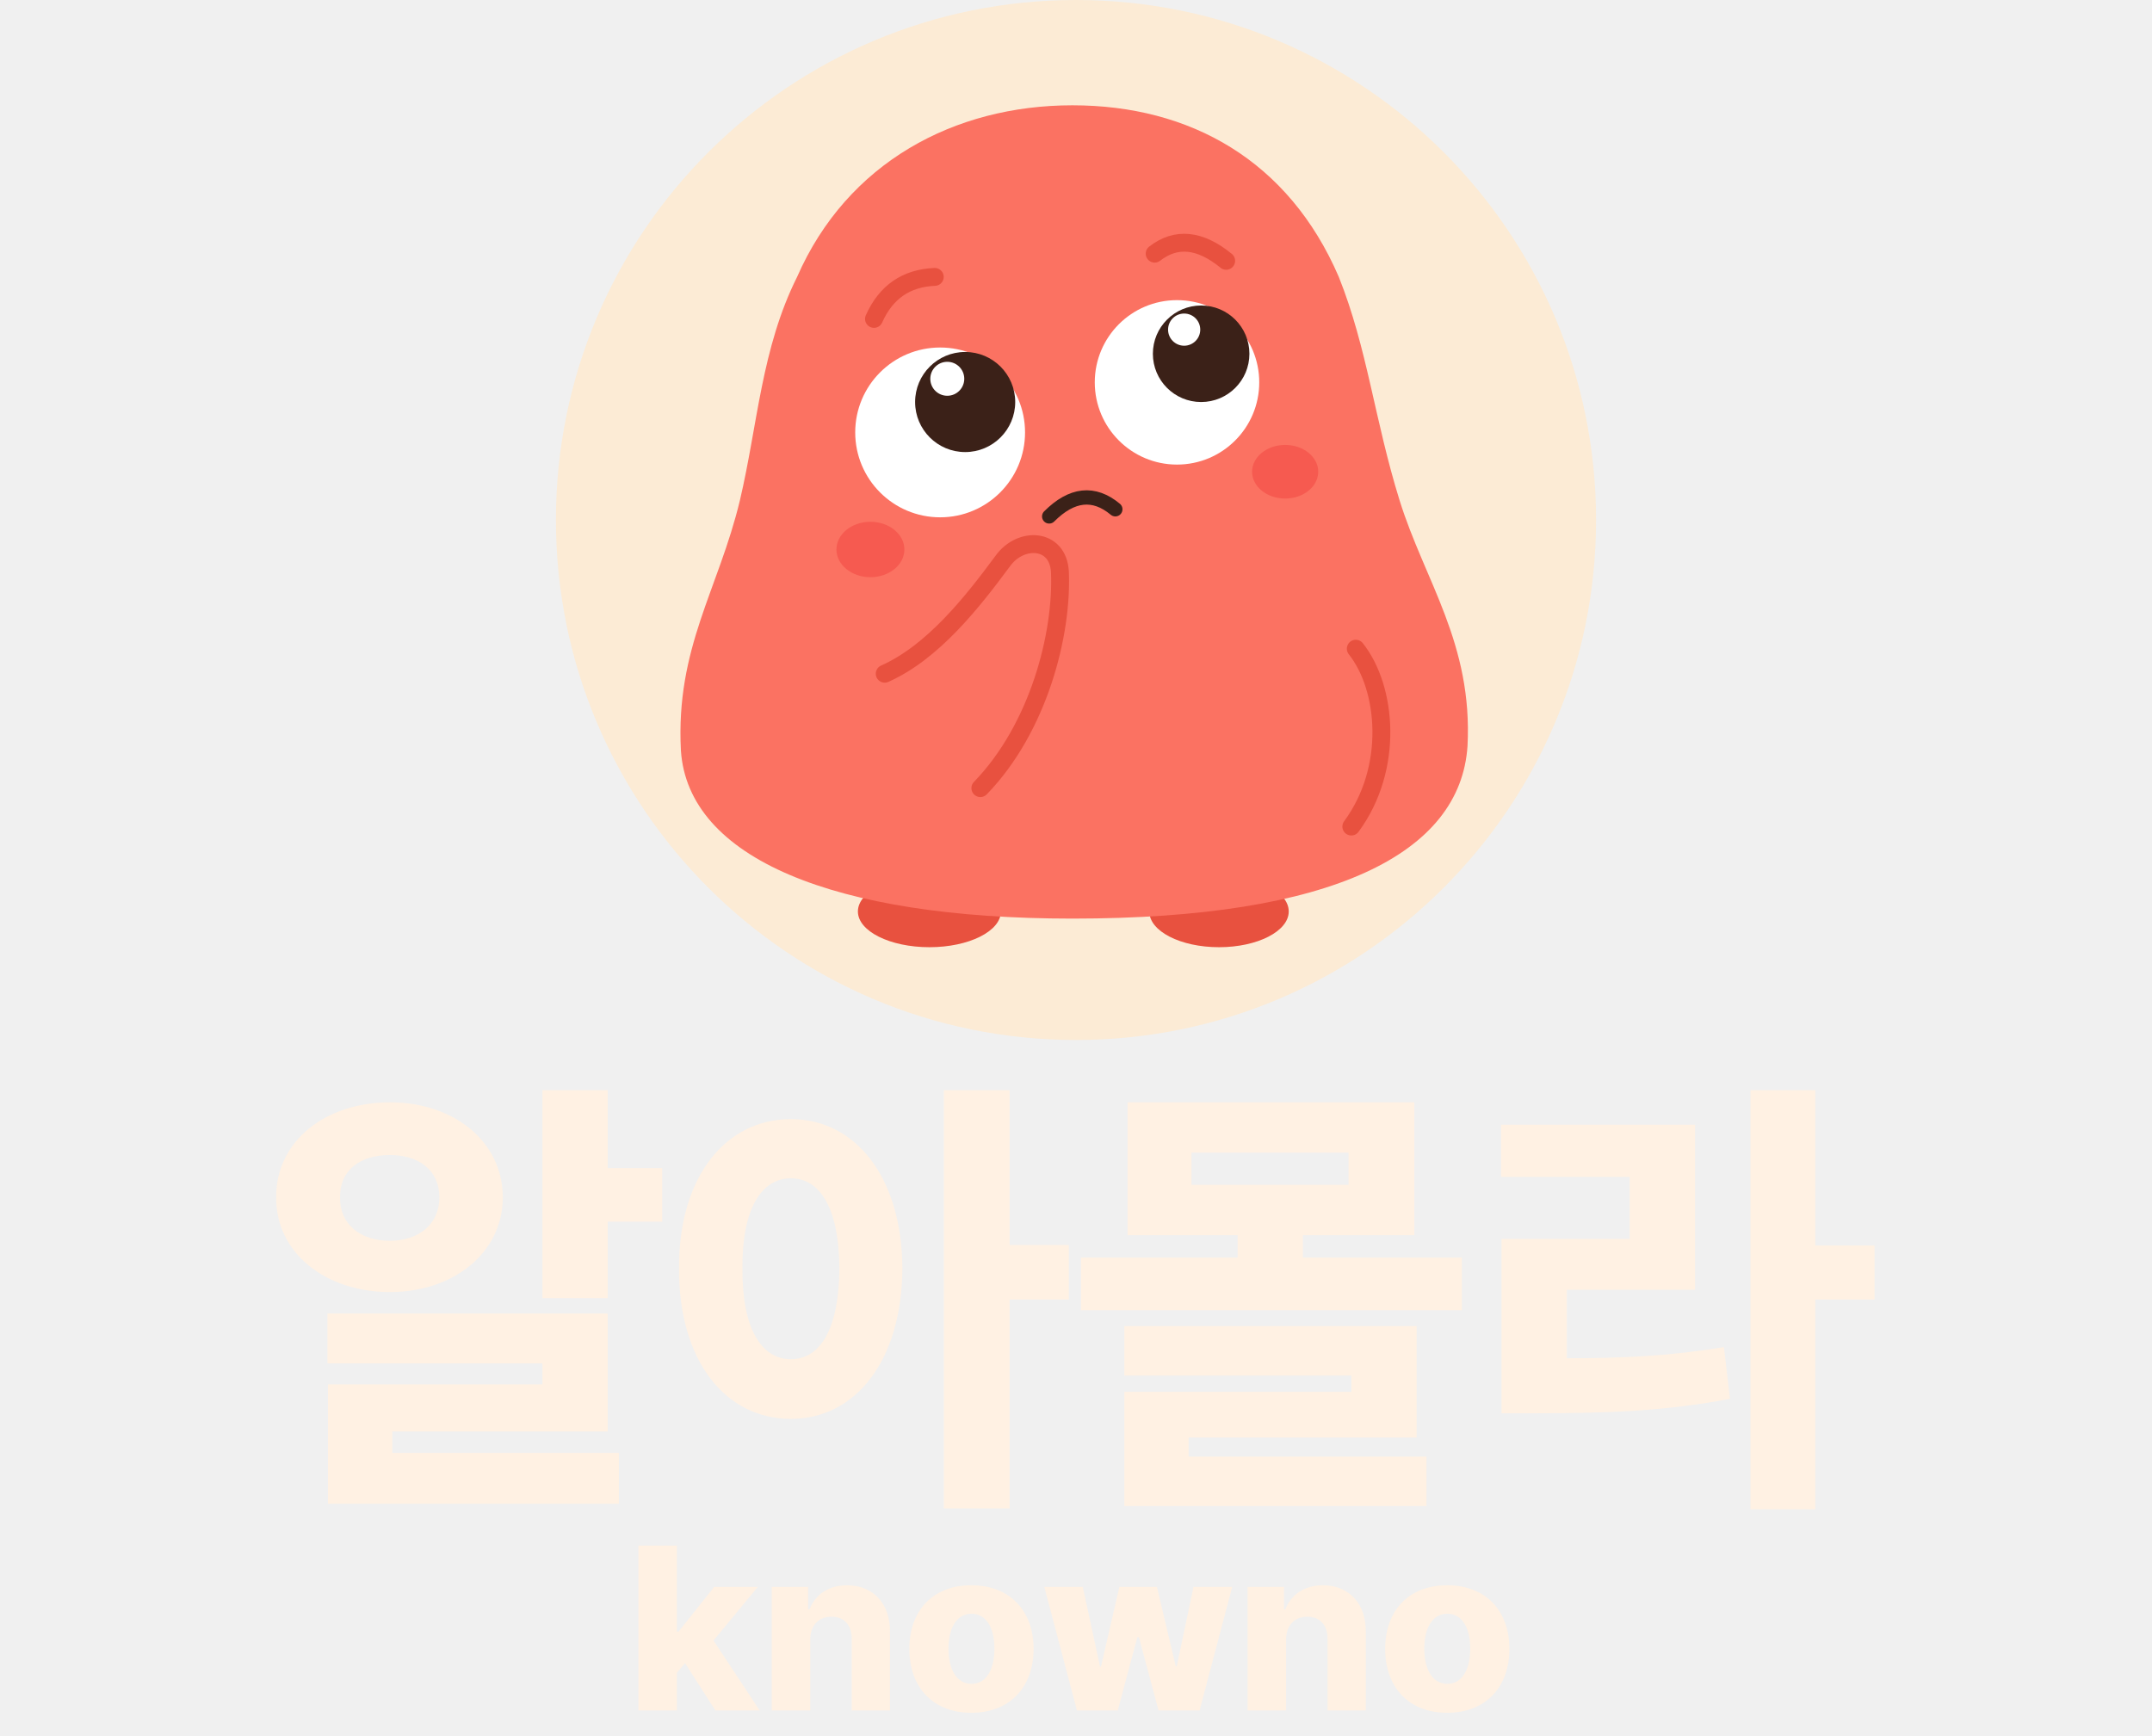
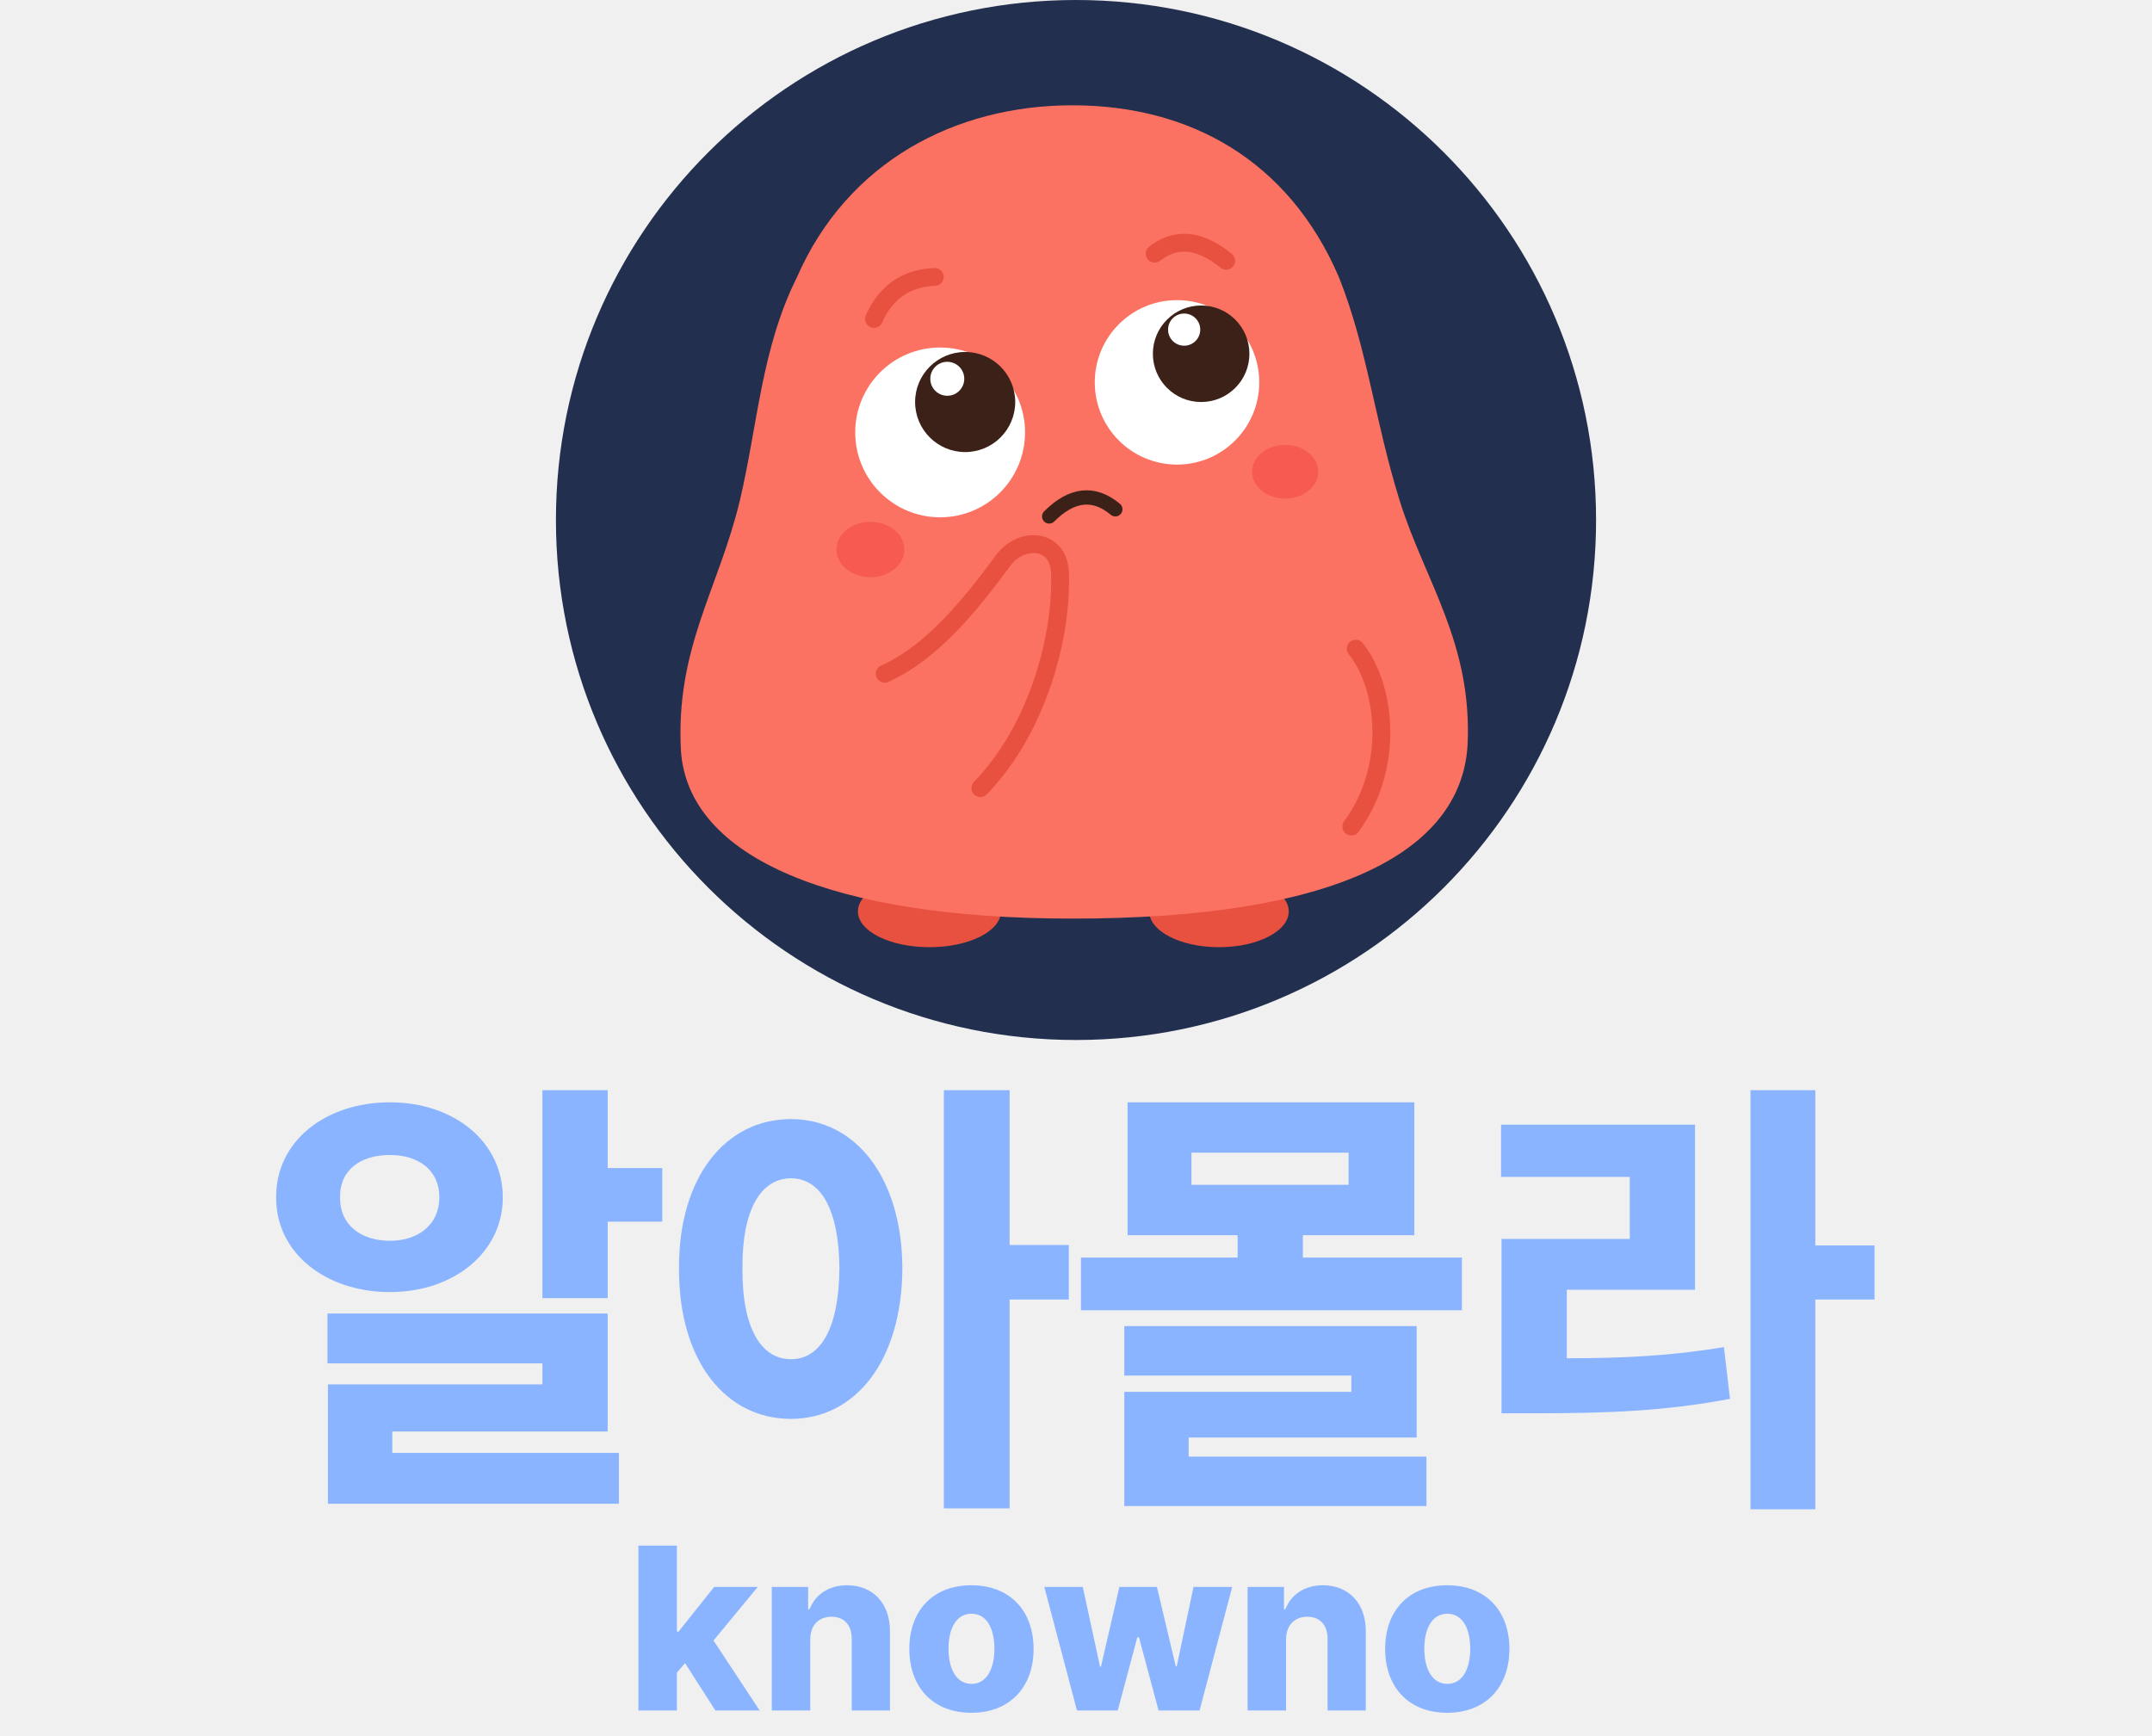
<svg xmlns="http://www.w3.org/2000/svg" viewBox="0 0 600 484" width="600" height="484">
  <g transform="translate(155 0) scale(0.2832031)">
-     <circle cx="512" cy="512" r="512" fill="#FCEBD5" />
+     <circle cx="512" cy="512" r="512" fill="#232F4E" />
    <g transform="translate(61.44 61.44) scale(0.88)">
      <g fill="#E8513F">
        <ellipse cx="348" cy="950" rx="80" ry="40" />
        <ellipse cx="672" cy="950" rx="78" ry="40" />
      </g>
      <path fill="#FB7262" d="M508 48C640 48 750 110 806 240C838 320 846 400 874 490C902 580 956 650 950 765C942 885 800 958 508 958C240 958 78 890 70 770C64 655 112 590 136 490C156 405 160 320 200 240C256 112 376 48 508 48Z" />
      <g fill="#F65A50">
        <ellipse cx="282" cy="545" rx="38" ry="31" />
        <ellipse cx="746" cy="458" rx="37" ry="30" />
      </g>
      <g class="eye">
        <circle cx="360" cy="414" r="95" fill="#FFFFFF" />
        <g class="pupil">
          <circle cx="388" cy="380" r="56" fill="#3B2118" />
          <circle cx="368" cy="354" r="19" fill="#FFFFFF" />
        </g>
      </g>
      <g class="eye">
        <circle cx="625" cy="358" r="92" fill="#FFFFFF" />
        <g class="pupil">
          <circle cx="652" cy="326" r="54" fill="#3B2118" />
          <circle cx="633" cy="299" r="18" fill="#FFFFFF" />
        </g>
      </g>
      <g fill="none" stroke="#E8513F" stroke-width="20" stroke-linecap="round" stroke-linejoin="round">
        <path d="M286 287Q306 242 354 240" />
        <path d="M600 214Q636 186 680 222" />
        <path d="M298 684C352 660 396 604 430 558C450 530 492 532 494 570C497 640 470 745 405 812" />
        <path d="M825 656C860 700 868 790 820 855" />
      </g>
      <path fill="none" stroke="#3B2118" stroke-width="16" stroke-linecap="round" d="M482 508Q520 470 556 500" />
    </g>
  </g>
-   <path fill="#FFF1E3" transform="translate(73.62 408.39) scale(0.13)" d="M737-803L597-803L597-357L737-357L737-521L854-521L854-636L737-636ZM737-324L136-324L136-217L597-217L597-172L137-172L137 84L761 84L761-25L275-25L275-71L737-71ZM270-777C131-777 25-693 26-573C25-455 131-370 270-370C407-370 512-455 512-573C512-693 407-777 270-777ZM270-664C331-664 376-632 376-573C376-515 331-480 270-480C207-480 162-515 163-573C162-632 207-664 270-664ZM1130-741C990-741 889-617 890-421C889-222 990-98 1130-98C1268-98 1368-222 1369-421C1368-617 1268-741 1130-741ZM1130-614C1193-614 1233-549 1234-421C1233-291 1193-226 1130-226C1067-226 1025-291 1026-421C1025-549 1067-614 1130-614ZM1599-803L1458-803L1458 94L1599 94L1599-354L1726-354L1726-471L1599-471ZM2569-444L2228-444L2228-492L2467-492L2467-777L1852-777L1852-492L2088-492L2088-444L1752-444L1752-331L2569-331ZM1989-669L2326-669L2326-600L1989-600ZM2472-297L1845-297L1845-191L2332-191L2332-156L1845-156L1845 89L2493 89L2493-17L1983-17L1983-58L2472-58ZM3327-803L3188-803L3188 96L3327 96L3327-354L3454-354L3454-470L3327-470ZM3069-729L2653-729L2653-617L2929-617L2929-484L2654-484L2654-110L2730-110C2883-110 3008-115 3144-141L3131-252C3018-233 2914-228 2794-228L2794-375L3069-375Z" />
-   <path fill="#FFF1E3" transform="translate(174.555 476.955) scale(0.065)" d="M53 0L218 0L218-162L253-203L383 0L573 0L375-300L565-530L378-530L225-338L218-338L218-707L53-707ZM790-304C790-365 826-402 881-402C936-402 968-366 968-307L968 0L1132 0L1132-338C1133-458 1060-537 948-537C870-537 812-498 787-434L781-434L781-530L625-530L625 0L790 0ZM1481 10C1647 10 1748-101 1748-264C1748-427 1647-537 1481-537C1315-537 1215-427 1215-264C1215-101 1315 10 1481 10ZM1482-114C1418-114 1383-176 1383-265C1383-354 1418-415 1482-415C1545-415 1580-354 1580-265C1580-176 1545-114 1482-114ZM1934 0L2109 0L2193-314L2200-314L2284 0L2460 0L2600-530L2434-530L2362-189L2358-189L2277-530L2116-530L2037-188L2033-188L1959-530L1794-530ZM2831-304C2831-365 2867-402 2922-402C2977-402 3009-366 3009-307L3009 0L3173 0L3173-338C3174-458 3101-537 2989-537C2911-537 2853-498 2828-434L2822-434L2822-530L2666-530L2666 0L2831 0ZM3522 10C3688 10 3789-101 3789-264C3789-427 3688-537 3522-537C3356-537 3256-427 3256-264C3256-101 3356 10 3522 10ZM3523-114C3459-114 3424-176 3424-265C3424-354 3459-415 3523-415C3586-415 3621-354 3621-265C3621-176 3586-114 3523-114Z" />
+   <path fill="#8AB4FF" transform="translate(73.62 408.39) scale(0.13)" d="M737-803L597-803L597-357L737-357L737-521L854-521L854-636L737-636ZM737-324L136-324L136-217L597-217L597-172L137-172L137 84L761 84L761-25L275-25L275-71L737-71ZM270-777C131-777 25-693 26-573C25-455 131-370 270-370C407-370 512-455 512-573C512-693 407-777 270-777ZM270-664C331-664 376-632 376-573C376-515 331-480 270-480C207-480 162-515 163-573C162-632 207-664 270-664ZM1130-741C990-741 889-617 890-421C889-222 990-98 1130-98C1268-98 1368-222 1369-421C1368-617 1268-741 1130-741ZM1130-614C1193-614 1233-549 1234-421C1233-291 1193-226 1130-226C1067-226 1025-291 1026-421C1025-549 1067-614 1130-614ZM1599-803L1458-803L1458 94L1599 94L1599-354L1726-354L1726-471L1599-471ZM2569-444L2228-444L2228-492L2467-492L2467-777L1852-777L1852-492L2088-492L2088-444L1752-444L1752-331L2569-331ZM1989-669L2326-669L2326-600L1989-600ZM2472-297L1845-297L1845-191L2332-191L2332-156L1845-156L1845 89L2493 89L2493-17L1983-17L1983-58L2472-58ZM3327-803L3188-803L3188 96L3327 96L3327-354L3454-354L3454-470L3327-470ZM3069-729L2653-729L2653-617L2929-617L2929-484L2654-484L2654-110L2730-110C2883-110 3008-115 3144-141L3131-252C3018-233 2914-228 2794-228L2794-375L3069-375Z" />
+   <path fill="#8AB4FF" transform="translate(174.555 476.955) scale(0.065)" d="M53 0L218 0L218-162L253-203L383 0L573 0L375-300L565-530L378-530L225-338L218-338L218-707L53-707ZM790-304C790-365 826-402 881-402C936-402 968-366 968-307L968 0L1132 0L1132-338C1133-458 1060-537 948-537C870-537 812-498 787-434L781-434L781-530L625-530L625 0L790 0ZM1481 10C1647 10 1748-101 1748-264C1748-427 1647-537 1481-537C1315-537 1215-427 1215-264C1215-101 1315 10 1481 10ZM1482-114C1418-114 1383-176 1383-265C1383-354 1418-415 1482-415C1545-415 1580-354 1580-265C1580-176 1545-114 1482-114ZM1934 0L2109 0L2193-314L2200-314L2284 0L2460 0L2600-530L2434-530L2362-189L2358-189L2277-530L2116-530L2037-188L2033-188L1959-530L1794-530ZM2831-304C2831-365 2867-402 2922-402C2977-402 3009-366 3009-307L3009 0L3173 0L3173-338C3174-458 3101-537 2989-537C2911-537 2853-498 2828-434L2822-434L2822-530L2666-530L2666 0L2831 0ZM3522 10C3688 10 3789-101 3789-264C3789-427 3688-537 3522-537C3356-537 3256-427 3256-264C3256-101 3356 10 3522 10ZM3523-114C3459-114 3424-176 3424-265C3424-354 3459-415 3523-415C3586-415 3621-354 3621-265C3621-176 3586-114 3523-114Z" />
</svg>
